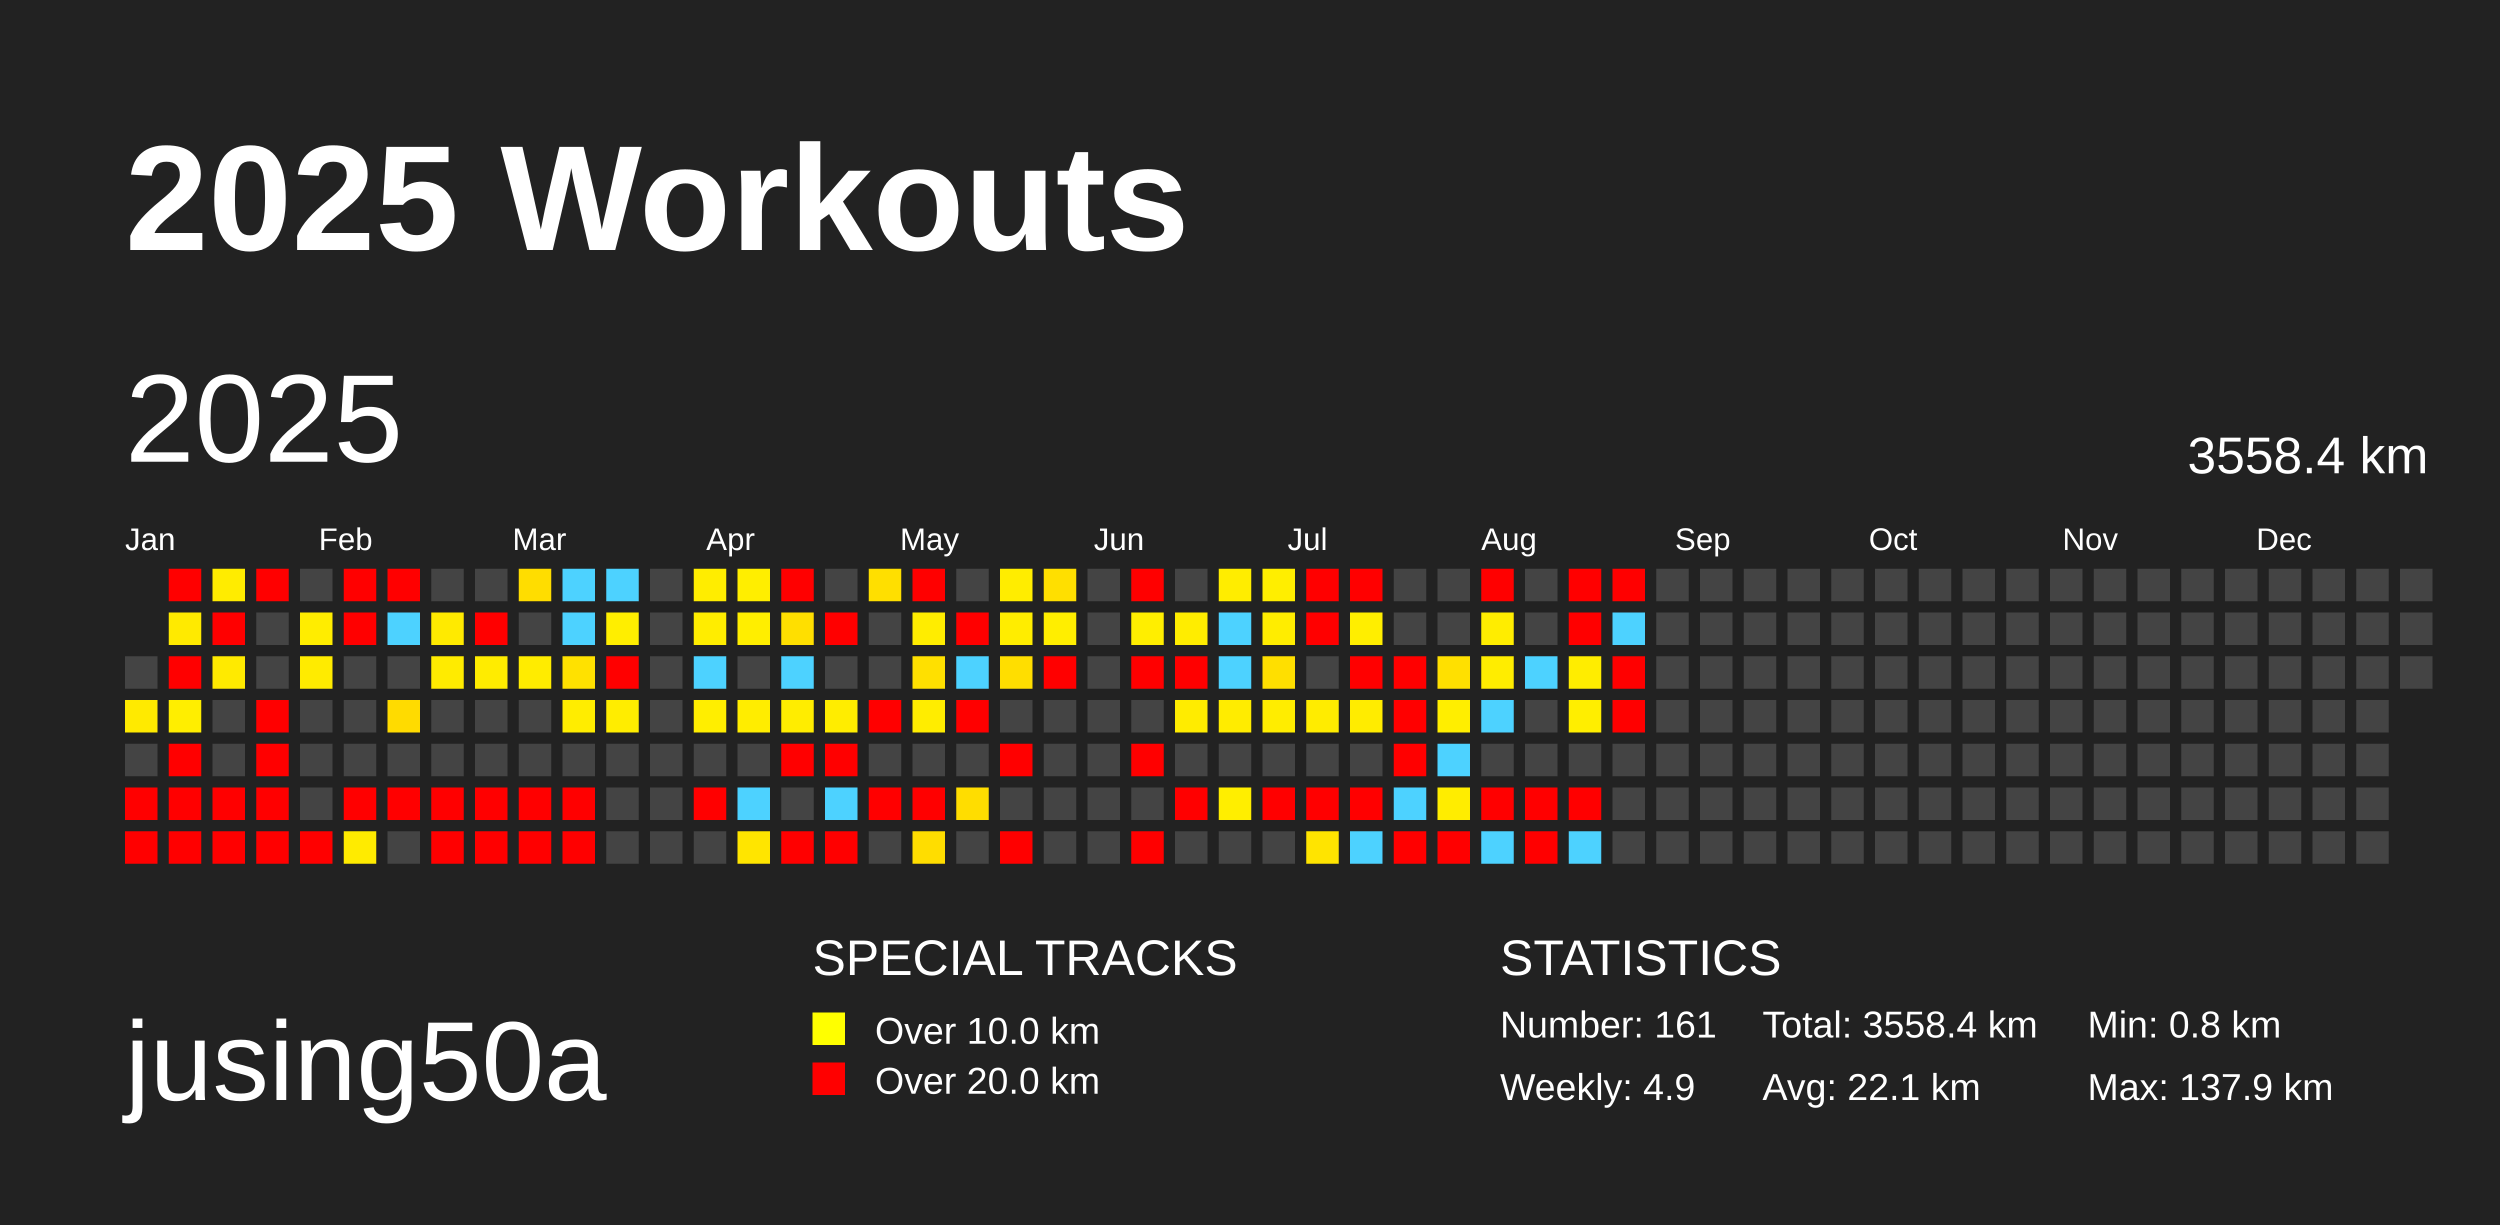
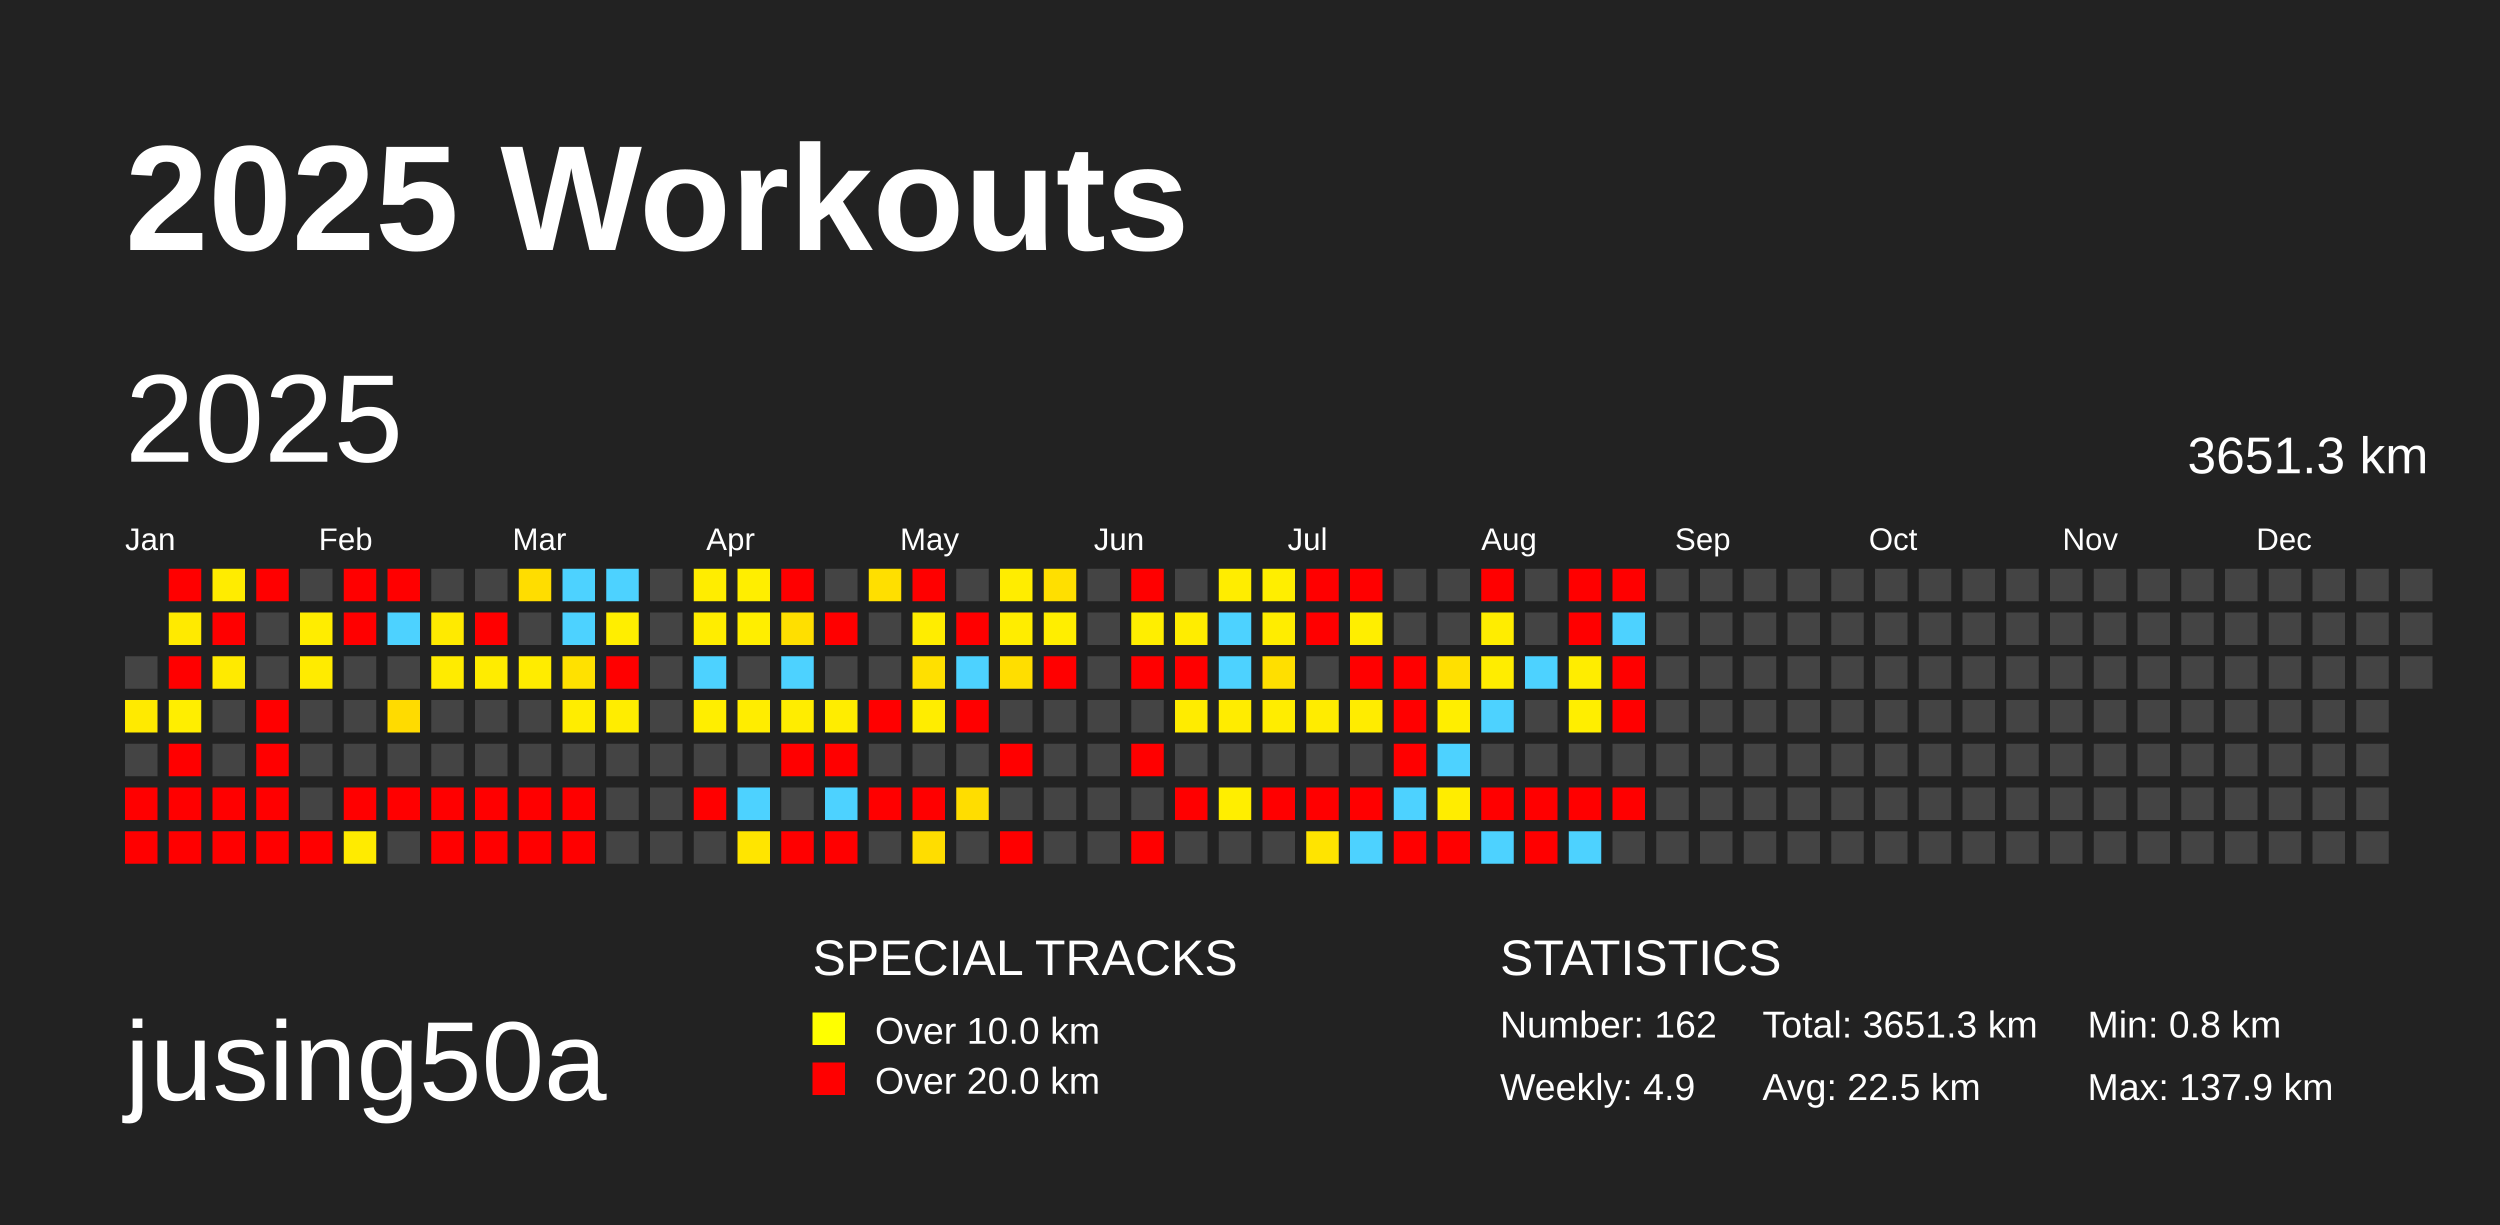
<svg xmlns="http://www.w3.org/2000/svg" baseProfile="full" height="98mm" version="1.1" viewBox="0,0,200,98" width="200mm">
  <defs />
  <rect fill="#222222" height="98" width="200" x="0" y="0" />
  <text fill="#FFFFFF" style="font-size:12px; font-family:Arial; font-weight:bold;" x="10" y="20">2025 Workouts</text>
  <text fill="#FFFFFF" style="font-size:9px; font-family:Arial" x="10" y="88">jusing50a</text>
  <text fill="#FFFFFF" style="font-size:4px; font-family:Arial" x="65" y="78">SPECIAL TRACKS</text>
  <rect fill="yellow" height="2.6" width="2.6" x="65" y="81" />
  <text fill="#FFFFFF" style="font-size:3px; font-family:Arial" x="70" y="83.5">Over 10.0 km</text>
  <rect fill="red" height="2.6" width="2.6" x="65" y="85" />
  <text fill="#FFFFFF" style="font-size:3px; font-family:Arial" x="70" y="87.5">Over 20.0 km</text>
  <text fill="#FFFFFF" style="font-size:4px; font-family:Arial" x="120" y="78">STATISTICS</text>
-   <text fill="#FFFFFF" style="font-size:3px; font-family:Arial" x="120" y="83">Number: 161</text>
+   <text fill="#FFFFFF" style="font-size:3px; font-family:Arial" x="120" y="83">Number: 162</text>
  <text fill="#FFFFFF" style="font-size:3px; font-family:Arial" x="120" y="88">Weekly: 4.9</text>
-   <text fill="#FFFFFF" style="font-size:3px; font-family:Arial" x="141" y="83">Total: 3558.4 km</text>
-   <text fill="#FFFFFF" style="font-size:3px; font-family:Arial" x="141" y="88">Avg: 22.1 km</text>
+   <text fill="#FFFFFF" style="font-size:3px; font-family:Arial" x="141" y="83">Total: 3651.3 km</text>
+   <text fill="#FFFFFF" style="font-size:3px; font-family:Arial" x="141" y="88">Avg: 22.5 km</text>
  <text fill="#FFFFFF" style="font-size:3px; font-family:Arial" x="167" y="83">Min: 0.8 km</text>
  <text fill="#FFFFFF" style="font-size:3px; font-family:Arial" x="167" y="88">Max: 137.9 km</text>
  <text dominant-baseline="hanging" fill="#FFFFFF" style="font-size:10.0px; font-family:Arial;" x="10" y="30">2025</text>
-   <text dominant-baseline="hanging" fill="#FFFFFF" style="font-size:4.125px; font-family:Arial;" x="175" y="35">3558.4 km</text>
+   <text dominant-baseline="hanging" fill="#FFFFFF" style="font-size:4.125px; font-family:Arial;" x="175" y="35">3651.3 km</text>
  <text fill="#FFFFFF" style="font-size:2.5px; font-family:Arial" x="10.0" y="44">Jan</text>
  <text fill="#FFFFFF" style="font-size:2.5px; font-family:Arial" x="25.5" y="44">Feb</text>
  <text fill="#FFFFFF" style="font-size:2.5px; font-family:Arial" x="41.0" y="44">Mar</text>
  <text fill="#FFFFFF" style="font-size:2.5px; font-family:Arial" x="56.5" y="44">Apr</text>
  <text fill="#FFFFFF" style="font-size:2.5px; font-family:Arial" x="72.0" y="44">May</text>
  <text fill="#FFFFFF" style="font-size:2.5px; font-family:Arial" x="87.5" y="44">Jun</text>
  <text fill="#FFFFFF" style="font-size:2.5px; font-family:Arial" x="103.0" y="44">Jul</text>
  <text fill="#FFFFFF" style="font-size:2.5px; font-family:Arial" x="118.5" y="44">Aug</text>
  <text fill="#FFFFFF" style="font-size:2.5px; font-family:Arial" x="134.0" y="44">Sep</text>
  <text fill="#FFFFFF" style="font-size:2.5px; font-family:Arial" x="149.5" y="44">Oct</text>
  <text fill="#FFFFFF" style="font-size:2.5px; font-family:Arial" x="165.0" y="44">Nov</text>
  <text fill="#FFFFFF" style="font-size:2.5px; font-family:Arial" x="180.5" y="44">Dec</text>
  <rect fill="#444444" height="2.6" width="2.6" x="10.0" y="52.5" />
  <rect fill="#ffea00" height="2.6" width="2.6" x="10.0" y="56.0" />
  <rect fill="#444444" height="2.6" width="2.6" x="10.0" y="59.5" />
  <rect fill="red" height="2.6" width="2.6" x="10.0" y="63.0" />
  <rect fill="red" height="2.6" width="2.6" x="10.0" y="66.5" />
  <rect fill="red" height="2.6" width="2.6" x="13.5" y="45.5" />
  <rect fill="#ffea00" height="2.6" width="2.6" x="13.5" y="49.0" />
  <rect fill="red" height="2.6" width="2.6" x="13.5" y="52.5" />
  <rect fill="#ffee00" height="2.6" width="2.6" x="13.5" y="56.0" />
  <rect fill="red" height="2.6" width="2.6" x="13.5" y="59.5" />
  <rect fill="red" height="2.6" width="2.6" x="13.5" y="63.0" />
  <rect fill="red" height="2.6" width="2.6" x="13.5" y="66.5" />
  <rect fill="#ffec00" height="2.6" width="2.6" x="17.0" y="45.5" />
  <rect fill="red" height="2.6" width="2.6" x="17.0" y="49.0" />
  <rect fill="#ffea00" height="2.6" width="2.6" x="17.0" y="52.5" />
  <rect fill="#444444" height="2.6" width="2.6" x="17.0" y="56.0" />
  <rect fill="#444444" height="2.6" width="2.6" x="17.0" y="59.5" />
  <rect fill="red" height="2.6" width="2.6" x="17.0" y="63.0" />
  <rect fill="red" height="2.6" width="2.6" x="17.0" y="66.5" />
  <rect fill="red" height="2.6" width="2.6" x="20.5" y="45.5" />
  <rect fill="#444444" height="2.6" width="2.6" x="20.5" y="49.0" />
  <rect fill="#444444" height="2.6" width="2.6" x="20.5" y="52.5" />
  <rect fill="red" height="2.6" width="2.6" x="20.5" y="56.0" />
  <rect fill="red" height="2.6" width="2.6" x="20.5" y="59.5" />
  <rect fill="red" height="2.6" width="2.6" x="20.5" y="63.0" />
  <rect fill="red" height="2.6" width="2.6" x="20.5" y="66.5" />
  <rect fill="#444444" height="2.6" width="2.6" x="24.0" y="45.5" />
  <rect fill="#ffed00" height="2.6" width="2.6" x="24.0" y="49.0" />
  <rect fill="#ffeb00" height="2.6" width="2.6" x="24.0" y="52.5" />
  <rect fill="#444444" height="2.6" width="2.6" x="24.0" y="56.0" />
  <rect fill="#444444" height="2.6" width="2.6" x="24.0" y="59.5" />
  <rect fill="#444444" height="2.6" width="2.6" x="24.0" y="63.0" />
  <rect fill="red" height="2.6" width="2.6" x="24.0" y="66.5" />
  <rect fill="red" height="2.6" width="2.6" x="27.5" y="45.5" />
  <rect fill="red" height="2.6" width="2.6" x="27.5" y="49.0" />
  <rect fill="#444444" height="2.6" width="2.6" x="27.5" y="52.5" />
  <rect fill="#444444" height="2.6" width="2.6" x="27.5" y="56.0" />
  <rect fill="#444444" height="2.6" width="2.6" x="27.5" y="59.5" />
  <rect fill="red" height="2.6" width="2.6" x="27.5" y="63.0" />
  <rect fill="#ffeb00" height="2.6" width="2.6" x="27.5" y="66.5" />
  <rect fill="red" height="2.6" width="2.6" x="31.0" y="45.5" />
  <rect fill="#4dd2ff" height="2.6" width="2.6" x="31.0" y="49.0" />
  <rect fill="#444444" height="2.6" width="2.6" x="31.0" y="52.5" />
  <rect fill="#ffdb00" height="2.6" width="2.6" x="31.0" y="56.0" />
  <rect fill="#444444" height="2.6" width="2.6" x="31.0" y="59.5" />
  <rect fill="red" height="2.6" width="2.6" x="31.0" y="63.0" />
  <rect fill="#444444" height="2.6" width="2.6" x="31.0" y="66.5" />
  <rect fill="#444444" height="2.6" width="2.6" x="34.5" y="45.5" />
  <rect fill="#ffea00" height="2.6" width="2.6" x="34.5" y="49.0" />
  <rect fill="#ffeb00" height="2.6" width="2.6" x="34.5" y="52.5" />
  <rect fill="#444444" height="2.6" width="2.6" x="34.5" y="56.0" />
  <rect fill="#444444" height="2.6" width="2.6" x="34.5" y="59.5" />
  <rect fill="red" height="2.6" width="2.6" x="34.5" y="63.0" />
  <rect fill="red" height="2.6" width="2.6" x="34.5" y="66.5" />
  <rect fill="#444444" height="2.6" width="2.6" x="38.0" y="45.5" />
  <rect fill="red" height="2.6" width="2.6" x="38.0" y="49.0" />
  <rect fill="#ffec00" height="2.6" width="2.6" x="38.0" y="52.5" />
  <rect fill="#444444" height="2.6" width="2.6" x="38.0" y="56.0" />
  <rect fill="#444444" height="2.6" width="2.6" x="38.0" y="59.5" />
  <rect fill="red" height="2.6" width="2.6" x="38.0" y="63.0" />
  <rect fill="red" height="2.6" width="2.6" x="38.0" y="66.5" />
  <rect fill="#ffdd00" height="2.6" width="2.6" x="41.5" y="45.5" />
  <rect fill="#444444" height="2.6" width="2.6" x="41.5" y="49.0" />
  <rect fill="#ffec00" height="2.6" width="2.6" x="41.5" y="52.5" />
  <rect fill="#444444" height="2.6" width="2.6" x="41.5" y="56.0" />
  <rect fill="#444444" height="2.6" width="2.6" x="41.5" y="59.5" />
  <rect fill="red" height="2.6" width="2.6" x="41.5" y="63.0" />
  <rect fill="red" height="2.6" width="2.6" x="41.5" y="66.5" />
  <rect fill="#4dd2ff" height="2.6" width="2.6" x="45.0" y="45.5" />
  <rect fill="#4dd2ff" height="2.6" width="2.6" x="45.0" y="49.0" />
  <rect fill="#ffe100" height="2.6" width="2.6" x="45.0" y="52.5" />
  <rect fill="#ffed00" height="2.6" width="2.6" x="45.0" y="56.0" />
  <rect fill="#444444" height="2.6" width="2.6" x="45.0" y="59.5" />
  <rect fill="red" height="2.6" width="2.6" x="45.0" y="63.0" />
  <rect fill="red" height="2.6" width="2.6" x="45.0" y="66.5" />
  <rect fill="#4dd2ff" height="2.6" width="2.6" x="48.5" y="45.5" />
  <rect fill="#ffee00" height="2.6" width="2.6" x="48.5" y="49.0" />
  <rect fill="red" height="2.6" width="2.6" x="48.5" y="52.5" />
  <rect fill="#ffed00" height="2.6" width="2.6" x="48.5" y="56.0" />
  <rect fill="#444444" height="2.6" width="2.6" x="48.5" y="59.5" />
  <rect fill="#444444" height="2.6" width="2.6" x="48.5" y="63.0" />
  <rect fill="#444444" height="2.6" width="2.6" x="48.5" y="66.5" />
  <rect fill="#444444" height="2.6" width="2.6" x="52.0" y="45.5" />
  <rect fill="#444444" height="2.6" width="2.6" x="52.0" y="49.0" />
  <rect fill="#444444" height="2.6" width="2.6" x="52.0" y="52.5" />
  <rect fill="#444444" height="2.6" width="2.6" x="52.0" y="56.0" />
  <rect fill="#444444" height="2.6" width="2.6" x="52.0" y="59.5" />
  <rect fill="#444444" height="2.6" width="2.6" x="52.0" y="63.0" />
  <rect fill="#444444" height="2.6" width="2.6" x="52.0" y="66.5" />
  <rect fill="#ffed00" height="2.6" width="2.6" x="55.5" y="45.5" />
  <rect fill="#ffed00" height="2.6" width="2.6" x="55.5" y="49.0" />
  <rect fill="#4dd2ff" height="2.6" width="2.6" x="55.5" y="52.5" />
  <rect fill="#ffee00" height="2.6" width="2.6" x="55.5" y="56.0" />
  <rect fill="#444444" height="2.6" width="2.6" x="55.5" y="59.5" />
  <rect fill="red" height="2.6" width="2.6" x="55.5" y="63.0" />
  <rect fill="#444444" height="2.6" width="2.6" x="55.5" y="66.5" />
  <rect fill="#ffee00" height="2.6" width="2.6" x="59.0" y="45.5" />
  <rect fill="#ffee00" height="2.6" width="2.6" x="59.0" y="49.0" />
  <rect fill="#444444" height="2.6" width="2.6" x="59.0" y="52.5" />
  <rect fill="#ffed00" height="2.6" width="2.6" x="59.0" y="56.0" />
  <rect fill="#444444" height="2.6" width="2.6" x="59.0" y="59.5" />
  <rect fill="#4dd2ff" height="2.6" width="2.6" x="59.0" y="63.0" />
  <rect fill="#ffe500" height="2.6" width="2.6" x="59.0" y="66.5" />
  <rect fill="red" height="2.6" width="2.6" x="62.5" y="45.5" />
  <rect fill="#ffdf00" height="2.6" width="2.6" x="62.5" y="49.0" />
  <rect fill="#4dd2ff" height="2.6" width="2.6" x="62.5" y="52.5" />
  <rect fill="#ffed00" height="2.6" width="2.6" x="62.5" y="56.0" />
  <rect fill="red" height="2.6" width="2.6" x="62.5" y="59.5" />
  <rect fill="#444444" height="2.6" width="2.6" x="62.5" y="63.0" />
  <rect fill="red" height="2.6" width="2.6" x="62.5" y="66.5" />
  <rect fill="#444444" height="2.6" width="2.6" x="66.0" y="45.5" />
  <rect fill="red" height="2.6" width="2.6" x="66.0" y="49.0" />
  <rect fill="#444444" height="2.6" width="2.6" x="66.0" y="52.5" />
  <rect fill="#ffed00" height="2.6" width="2.6" x="66.0" y="56.0" />
  <rect fill="red" height="2.6" width="2.6" x="66.0" y="59.5" />
  <rect fill="#4dd2ff" height="2.6" width="2.6" x="66.0" y="63.0" />
  <rect fill="red" height="2.6" width="2.6" x="66.0" y="66.5" />
  <rect fill="#ffdf00" height="2.6" width="2.6" x="69.5" y="45.5" />
  <rect fill="#444444" height="2.6" width="2.6" x="69.5" y="49.0" />
  <rect fill="#444444" height="2.6" width="2.6" x="69.5" y="52.5" />
  <rect fill="red" height="2.6" width="2.6" x="69.5" y="56.0" />
  <rect fill="#444444" height="2.6" width="2.6" x="69.5" y="59.5" />
  <rect fill="red" height="2.6" width="2.6" x="69.5" y="63.0" />
  <rect fill="#444444" height="2.6" width="2.6" x="69.5" y="66.5" />
  <rect fill="red" height="2.6" width="2.6" x="73.0" y="45.5" />
  <rect fill="#ffed00" height="2.6" width="2.6" x="73.0" y="49.0" />
  <rect fill="#ffe000" height="2.6" width="2.6" x="73.0" y="52.5" />
  <rect fill="#ffed00" height="2.6" width="2.6" x="73.0" y="56.0" />
  <rect fill="#444444" height="2.6" width="2.6" x="73.0" y="59.5" />
  <rect fill="red" height="2.6" width="2.6" x="73.0" y="63.0" />
  <rect fill="#ffdd00" height="2.6" width="2.6" x="73.0" y="66.5" />
  <rect fill="#444444" height="2.6" width="2.6" x="76.5" y="45.5" />
  <rect fill="red" height="2.6" width="2.6" x="76.5" y="49.0" />
  <rect fill="#4dd2ff" height="2.6" width="2.6" x="76.5" y="52.5" />
  <rect fill="red" height="2.6" width="2.6" x="76.5" y="56.0" />
  <rect fill="#444444" height="2.6" width="2.6" x="76.5" y="59.5" />
  <rect fill="#ffdd00" height="2.6" width="2.6" x="76.5" y="63.0" />
  <rect fill="#444444" height="2.6" width="2.6" x="76.5" y="66.5" />
  <rect fill="#ffed00" height="2.6" width="2.6" x="80.0" y="45.5" />
  <rect fill="#ffed00" height="2.6" width="2.6" x="80.0" y="49.0" />
  <rect fill="#ffde00" height="2.6" width="2.6" x="80.0" y="52.5" />
  <rect fill="#444444" height="2.6" width="2.6" x="80.0" y="56.0" />
  <rect fill="red" height="2.6" width="2.6" x="80.0" y="59.5" />
  <rect fill="#444444" height="2.6" width="2.6" x="80.0" y="63.0" />
  <rect fill="red" height="2.6" width="2.6" x="80.0" y="66.5" />
  <rect fill="#ffdf00" height="2.6" width="2.6" x="83.5" y="45.5" />
  <rect fill="#ffee00" height="2.6" width="2.6" x="83.5" y="49.0" />
  <rect fill="red" height="2.6" width="2.6" x="83.5" y="52.5" />
  <rect fill="#444444" height="2.6" width="2.6" x="83.5" y="56.0" />
  <rect fill="#444444" height="2.6" width="2.6" x="83.5" y="59.5" />
  <rect fill="#444444" height="2.6" width="2.6" x="83.5" y="63.0" />
  <rect fill="#444444" height="2.6" width="2.6" x="83.5" y="66.5" />
  <rect fill="#444444" height="2.6" width="2.6" x="87.0" y="45.5" />
  <rect fill="#444444" height="2.6" width="2.6" x="87.0" y="49.0" />
  <rect fill="#444444" height="2.6" width="2.6" x="87.0" y="52.5" />
  <rect fill="#444444" height="2.6" width="2.6" x="87.0" y="56.0" />
  <rect fill="#444444" height="2.6" width="2.6" x="87.0" y="59.5" />
  <rect fill="#444444" height="2.6" width="2.6" x="87.0" y="63.0" />
  <rect fill="#444444" height="2.6" width="2.6" x="87.0" y="66.5" />
  <rect fill="red" height="2.6" width="2.6" x="90.5" y="45.5" />
  <rect fill="#ffee00" height="2.6" width="2.6" x="90.5" y="49.0" />
  <rect fill="red" height="2.6" width="2.6" x="90.5" y="52.5" />
  <rect fill="#444444" height="2.6" width="2.6" x="90.5" y="56.0" />
  <rect fill="red" height="2.6" width="2.6" x="90.5" y="59.5" />
  <rect fill="#444444" height="2.6" width="2.6" x="90.5" y="63.0" />
  <rect fill="red" height="2.6" width="2.6" x="90.5" y="66.5" />
  <rect fill="#444444" height="2.6" width="2.6" x="94.0" y="45.5" />
  <rect fill="#ffed00" height="2.6" width="2.6" x="94.0" y="49.0" />
  <rect fill="red" height="2.6" width="2.6" x="94.0" y="52.5" />
  <rect fill="#ffec00" height="2.6" width="2.6" x="94.0" y="56.0" />
  <rect fill="#444444" height="2.6" width="2.6" x="94.0" y="59.5" />
  <rect fill="red" height="2.6" width="2.6" x="94.0" y="63.0" />
  <rect fill="#444444" height="2.6" width="2.6" x="94.0" y="66.5" />
  <rect fill="#ffed00" height="2.6" width="2.6" x="97.5" y="45.5" />
  <rect fill="#4dd2ff" height="2.6" width="2.6" x="97.5" y="49.0" />
  <rect fill="#4dd2ff" height="2.6" width="2.6" x="97.5" y="52.5" />
  <rect fill="#ffec00" height="2.6" width="2.6" x="97.5" y="56.0" />
  <rect fill="#444444" height="2.6" width="2.6" x="97.5" y="59.5" />
  <rect fill="#ffee00" height="2.6" width="2.6" x="97.5" y="63.0" />
  <rect fill="#444444" height="2.6" width="2.6" x="97.5" y="66.5" />
  <rect fill="#ffee00" height="2.6" width="2.6" x="101.0" y="45.5" />
  <rect fill="#ffed00" height="2.6" width="2.6" x="101.0" y="49.0" />
  <rect fill="#ffdf00" height="2.6" width="2.6" x="101.0" y="52.5" />
  <rect fill="#ffed00" height="2.6" width="2.6" x="101.0" y="56.0" />
  <rect fill="#444444" height="2.6" width="2.6" x="101.0" y="59.5" />
  <rect fill="red" height="2.6" width="2.6" x="101.0" y="63.0" />
  <rect fill="#444444" height="2.6" width="2.6" x="101.0" y="66.5" />
  <rect fill="red" height="2.6" width="2.6" x="104.5" y="45.5" />
  <rect fill="red" height="2.6" width="2.6" x="104.5" y="49.0" />
  <rect fill="#444444" height="2.6" width="2.6" x="104.5" y="52.5" />
  <rect fill="#ffec00" height="2.6" width="2.6" x="104.5" y="56.0" />
  <rect fill="#444444" height="2.6" width="2.6" x="104.5" y="59.5" />
  <rect fill="red" height="2.6" width="2.6" x="104.5" y="63.0" />
  <rect fill="#ffe400" height="2.6" width="2.6" x="104.5" y="66.5" />
  <rect fill="red" height="2.6" width="2.6" x="108.0" y="45.5" />
  <rect fill="#ffee00" height="2.6" width="2.6" x="108.0" y="49.0" />
  <rect fill="red" height="2.6" width="2.6" x="108.0" y="52.5" />
  <rect fill="#ffec00" height="2.6" width="2.6" x="108.0" y="56.0" />
  <rect fill="#444444" height="2.6" width="2.6" x="108.0" y="59.5" />
  <rect fill="red" height="2.6" width="2.6" x="108.0" y="63.0" />
  <rect fill="#4dd2ff" height="2.6" width="2.6" x="108.0" y="66.5" />
  <rect fill="#444444" height="2.6" width="2.6" x="111.5" y="45.5" />
  <rect fill="#444444" height="2.6" width="2.6" x="111.5" y="49.0" />
  <rect fill="red" height="2.6" width="2.6" x="111.5" y="52.5" />
  <rect fill="red" height="2.6" width="2.6" x="111.5" y="56.0" />
  <rect fill="red" height="2.6" width="2.6" x="111.5" y="59.5" />
  <rect fill="#4dd2ff" height="2.6" width="2.6" x="111.5" y="63.0" />
  <rect fill="red" height="2.6" width="2.6" x="111.5" y="66.5" />
  <rect fill="#444444" height="2.6" width="2.6" x="115.0" y="45.5" />
  <rect fill="#444444" height="2.6" width="2.6" x="115.0" y="49.0" />
  <rect fill="#ffe000" height="2.6" width="2.6" x="115.0" y="52.5" />
  <rect fill="#ffee00" height="2.6" width="2.6" x="115.0" y="56.0" />
  <rect fill="#4dd2ff" height="2.6" width="2.6" x="115.0" y="59.5" />
  <rect fill="#ffed00" height="2.6" width="2.6" x="115.0" y="63.0" />
  <rect fill="red" height="2.6" width="2.6" x="115.0" y="66.5" />
  <rect fill="red" height="2.6" width="2.6" x="118.5" y="45.5" />
  <rect fill="#ffed00" height="2.6" width="2.6" x="118.5" y="49.0" />
  <rect fill="#ffed00" height="2.6" width="2.6" x="118.5" y="52.5" />
  <rect fill="#4dd2ff" height="2.6" width="2.6" x="118.5" y="56.0" />
  <rect fill="#444444" height="2.6" width="2.6" x="118.5" y="59.5" />
  <rect fill="red" height="2.6" width="2.6" x="118.5" y="63.0" />
  <rect fill="#4dd2ff" height="2.6" width="2.6" x="118.5" y="66.5" />
  <rect fill="#444444" height="2.6" width="2.6" x="122.0" y="45.5" />
  <rect fill="#444444" height="2.6" width="2.6" x="122.0" y="49.0" />
  <rect fill="#4dd2ff" height="2.6" width="2.6" x="122.0" y="52.5" />
  <rect fill="#444444" height="2.6" width="2.6" x="122.0" y="56.0" />
  <rect fill="#444444" height="2.6" width="2.6" x="122.0" y="59.5" />
  <rect fill="red" height="2.6" width="2.6" x="122.0" y="63.0" />
  <rect fill="red" height="2.6" width="2.6" x="122.0" y="66.5" />
  <rect fill="red" height="2.6" width="2.6" x="125.5" y="45.5" />
  <rect fill="red" height="2.6" width="2.6" x="125.5" y="49.0" />
  <rect fill="#ffed00" height="2.6" width="2.6" x="125.5" y="52.5" />
  <rect fill="#ffee00" height="2.6" width="2.6" x="125.5" y="56.0" />
  <rect fill="#444444" height="2.6" width="2.6" x="125.5" y="59.5" />
  <rect fill="red" height="2.6" width="2.6" x="125.5" y="63.0" />
  <rect fill="#4dd2ff" height="2.6" width="2.6" x="125.5" y="66.5" />
  <rect fill="red" height="2.6" width="2.6" x="129.0" y="45.5" />
  <rect fill="#4dd2ff" height="2.6" width="2.6" x="129.0" y="49.0" />
  <rect fill="red" height="2.6" width="2.6" x="129.0" y="52.5" />
  <rect fill="red" height="2.6" width="2.6" x="129.0" y="56.0" />
  <rect fill="#444444" height="2.6" width="2.6" x="129.0" y="59.5" />
-   <rect fill="#444444" height="2.6" width="2.6" x="129.0" y="63.0" />
+   <rect fill="red" height="2.6" width="2.6" x="129.0" y="63.0" />
  <rect fill="#444444" height="2.6" width="2.6" x="129.0" y="66.5" />
  <rect fill="#444444" height="2.6" width="2.6" x="132.5" y="45.5" />
  <rect fill="#444444" height="2.6" width="2.6" x="132.5" y="49.0" />
  <rect fill="#444444" height="2.6" width="2.6" x="132.5" y="52.5" />
  <rect fill="#444444" height="2.6" width="2.6" x="132.5" y="56.0" />
  <rect fill="#444444" height="2.6" width="2.6" x="132.5" y="59.5" />
  <rect fill="#444444" height="2.6" width="2.6" x="132.5" y="63.0" />
  <rect fill="#444444" height="2.6" width="2.6" x="132.5" y="66.5" />
  <rect fill="#444444" height="2.6" width="2.6" x="136.0" y="45.5" />
  <rect fill="#444444" height="2.6" width="2.6" x="136.0" y="49.0" />
  <rect fill="#444444" height="2.6" width="2.6" x="136.0" y="52.5" />
  <rect fill="#444444" height="2.6" width="2.6" x="136.0" y="56.0" />
  <rect fill="#444444" height="2.6" width="2.6" x="136.0" y="59.5" />
  <rect fill="#444444" height="2.6" width="2.6" x="136.0" y="63.0" />
  <rect fill="#444444" height="2.6" width="2.6" x="136.0" y="66.5" />
  <rect fill="#444444" height="2.6" width="2.6" x="139.5" y="45.5" />
  <rect fill="#444444" height="2.6" width="2.6" x="139.5" y="49.0" />
  <rect fill="#444444" height="2.6" width="2.6" x="139.5" y="52.5" />
  <rect fill="#444444" height="2.6" width="2.6" x="139.5" y="56.0" />
  <rect fill="#444444" height="2.6" width="2.6" x="139.5" y="59.5" />
  <rect fill="#444444" height="2.6" width="2.6" x="139.5" y="63.0" />
  <rect fill="#444444" height="2.6" width="2.6" x="139.5" y="66.5" />
  <rect fill="#444444" height="2.6" width="2.6" x="143.0" y="45.5" />
  <rect fill="#444444" height="2.6" width="2.6" x="143.0" y="49.0" />
  <rect fill="#444444" height="2.6" width="2.6" x="143.0" y="52.5" />
  <rect fill="#444444" height="2.6" width="2.6" x="143.0" y="56.0" />
  <rect fill="#444444" height="2.6" width="2.6" x="143.0" y="59.5" />
  <rect fill="#444444" height="2.6" width="2.6" x="143.0" y="63.0" />
  <rect fill="#444444" height="2.6" width="2.6" x="143.0" y="66.5" />
  <rect fill="#444444" height="2.6" width="2.6" x="146.5" y="45.5" />
  <rect fill="#444444" height="2.6" width="2.6" x="146.5" y="49.0" />
  <rect fill="#444444" height="2.6" width="2.6" x="146.5" y="52.5" />
  <rect fill="#444444" height="2.6" width="2.6" x="146.5" y="56.0" />
  <rect fill="#444444" height="2.6" width="2.6" x="146.5" y="59.5" />
  <rect fill="#444444" height="2.6" width="2.6" x="146.5" y="63.0" />
  <rect fill="#444444" height="2.6" width="2.6" x="146.5" y="66.5" />
  <rect fill="#444444" height="2.6" width="2.6" x="150.0" y="45.5" />
  <rect fill="#444444" height="2.6" width="2.6" x="150.0" y="49.0" />
  <rect fill="#444444" height="2.6" width="2.6" x="150.0" y="52.5" />
  <rect fill="#444444" height="2.6" width="2.6" x="150.0" y="56.0" />
  <rect fill="#444444" height="2.6" width="2.6" x="150.0" y="59.5" />
  <rect fill="#444444" height="2.6" width="2.6" x="150.0" y="63.0" />
  <rect fill="#444444" height="2.6" width="2.6" x="150.0" y="66.5" />
  <rect fill="#444444" height="2.6" width="2.6" x="153.5" y="45.5" />
  <rect fill="#444444" height="2.6" width="2.6" x="153.5" y="49.0" />
  <rect fill="#444444" height="2.6" width="2.6" x="153.5" y="52.5" />
  <rect fill="#444444" height="2.6" width="2.6" x="153.5" y="56.0" />
  <rect fill="#444444" height="2.6" width="2.6" x="153.5" y="59.5" />
  <rect fill="#444444" height="2.6" width="2.6" x="153.5" y="63.0" />
  <rect fill="#444444" height="2.6" width="2.6" x="153.5" y="66.5" />
  <rect fill="#444444" height="2.6" width="2.6" x="157.0" y="45.5" />
  <rect fill="#444444" height="2.6" width="2.6" x="157.0" y="49.0" />
  <rect fill="#444444" height="2.6" width="2.6" x="157.0" y="52.5" />
  <rect fill="#444444" height="2.6" width="2.6" x="157.0" y="56.0" />
  <rect fill="#444444" height="2.6" width="2.6" x="157.0" y="59.5" />
  <rect fill="#444444" height="2.6" width="2.6" x="157.0" y="63.0" />
  <rect fill="#444444" height="2.6" width="2.6" x="157.0" y="66.5" />
  <rect fill="#444444" height="2.6" width="2.6" x="160.5" y="45.5" />
  <rect fill="#444444" height="2.6" width="2.6" x="160.5" y="49.0" />
  <rect fill="#444444" height="2.6" width="2.6" x="160.5" y="52.5" />
  <rect fill="#444444" height="2.6" width="2.6" x="160.5" y="56.0" />
  <rect fill="#444444" height="2.6" width="2.6" x="160.5" y="59.5" />
  <rect fill="#444444" height="2.6" width="2.6" x="160.5" y="63.0" />
  <rect fill="#444444" height="2.6" width="2.6" x="160.5" y="66.5" />
  <rect fill="#444444" height="2.6" width="2.6" x="164.0" y="45.5" />
  <rect fill="#444444" height="2.6" width="2.6" x="164.0" y="49.0" />
  <rect fill="#444444" height="2.6" width="2.6" x="164.0" y="52.5" />
  <rect fill="#444444" height="2.6" width="2.6" x="164.0" y="56.0" />
  <rect fill="#444444" height="2.6" width="2.6" x="164.0" y="59.5" />
  <rect fill="#444444" height="2.6" width="2.6" x="164.0" y="63.0" />
  <rect fill="#444444" height="2.6" width="2.6" x="164.0" y="66.5" />
  <rect fill="#444444" height="2.6" width="2.6" x="167.5" y="45.5" />
  <rect fill="#444444" height="2.6" width="2.6" x="167.5" y="49.0" />
  <rect fill="#444444" height="2.6" width="2.6" x="167.5" y="52.5" />
  <rect fill="#444444" height="2.6" width="2.6" x="167.5" y="56.0" />
  <rect fill="#444444" height="2.6" width="2.6" x="167.5" y="59.5" />
  <rect fill="#444444" height="2.6" width="2.6" x="167.5" y="63.0" />
  <rect fill="#444444" height="2.6" width="2.6" x="167.5" y="66.5" />
  <rect fill="#444444" height="2.6" width="2.6" x="171.0" y="45.5" />
  <rect fill="#444444" height="2.6" width="2.6" x="171.0" y="49.0" />
  <rect fill="#444444" height="2.6" width="2.6" x="171.0" y="52.5" />
  <rect fill="#444444" height="2.6" width="2.6" x="171.0" y="56.0" />
  <rect fill="#444444" height="2.6" width="2.6" x="171.0" y="59.5" />
  <rect fill="#444444" height="2.6" width="2.6" x="171.0" y="63.0" />
  <rect fill="#444444" height="2.6" width="2.6" x="171.0" y="66.5" />
  <rect fill="#444444" height="2.6" width="2.6" x="174.5" y="45.5" />
  <rect fill="#444444" height="2.6" width="2.6" x="174.5" y="49.0" />
  <rect fill="#444444" height="2.6" width="2.6" x="174.5" y="52.5" />
  <rect fill="#444444" height="2.6" width="2.6" x="174.5" y="56.0" />
  <rect fill="#444444" height="2.6" width="2.6" x="174.5" y="59.5" />
  <rect fill="#444444" height="2.6" width="2.6" x="174.5" y="63.0" />
  <rect fill="#444444" height="2.6" width="2.6" x="174.5" y="66.5" />
  <rect fill="#444444" height="2.6" width="2.6" x="178.0" y="45.5" />
  <rect fill="#444444" height="2.6" width="2.6" x="178.0" y="49.0" />
  <rect fill="#444444" height="2.6" width="2.6" x="178.0" y="52.5" />
  <rect fill="#444444" height="2.6" width="2.6" x="178.0" y="56.0" />
  <rect fill="#444444" height="2.6" width="2.6" x="178.0" y="59.5" />
  <rect fill="#444444" height="2.6" width="2.6" x="178.0" y="63.0" />
  <rect fill="#444444" height="2.6" width="2.6" x="178.0" y="66.5" />
  <rect fill="#444444" height="2.6" width="2.6" x="181.5" y="45.5" />
  <rect fill="#444444" height="2.6" width="2.6" x="181.5" y="49.0" />
  <rect fill="#444444" height="2.6" width="2.6" x="181.5" y="52.5" />
  <rect fill="#444444" height="2.6" width="2.6" x="181.5" y="56.0" />
  <rect fill="#444444" height="2.6" width="2.6" x="181.5" y="59.5" />
  <rect fill="#444444" height="2.6" width="2.6" x="181.5" y="63.0" />
  <rect fill="#444444" height="2.6" width="2.6" x="181.5" y="66.5" />
  <rect fill="#444444" height="2.6" width="2.6" x="185.0" y="45.5" />
  <rect fill="#444444" height="2.6" width="2.6" x="185.0" y="49.0" />
  <rect fill="#444444" height="2.6" width="2.6" x="185.0" y="52.5" />
  <rect fill="#444444" height="2.6" width="2.6" x="185.0" y="56.0" />
  <rect fill="#444444" height="2.6" width="2.6" x="185.0" y="59.5" />
  <rect fill="#444444" height="2.6" width="2.6" x="185.0" y="63.0" />
  <rect fill="#444444" height="2.6" width="2.6" x="185.0" y="66.5" />
  <rect fill="#444444" height="2.6" width="2.6" x="188.5" y="45.5" />
  <rect fill="#444444" height="2.6" width="2.6" x="188.5" y="49.0" />
  <rect fill="#444444" height="2.6" width="2.6" x="188.5" y="52.5" />
  <rect fill="#444444" height="2.6" width="2.6" x="188.5" y="56.0" />
  <rect fill="#444444" height="2.6" width="2.6" x="188.5" y="59.5" />
  <rect fill="#444444" height="2.6" width="2.6" x="188.5" y="63.0" />
  <rect fill="#444444" height="2.6" width="2.6" x="188.5" y="66.5" />
  <rect fill="#444444" height="2.6" width="2.6" x="192.0" y="45.5" />
  <rect fill="#444444" height="2.6" width="2.6" x="192.0" y="49.0" />
  <rect fill="#444444" height="2.6" width="2.6" x="192.0" y="52.5" />
</svg>
